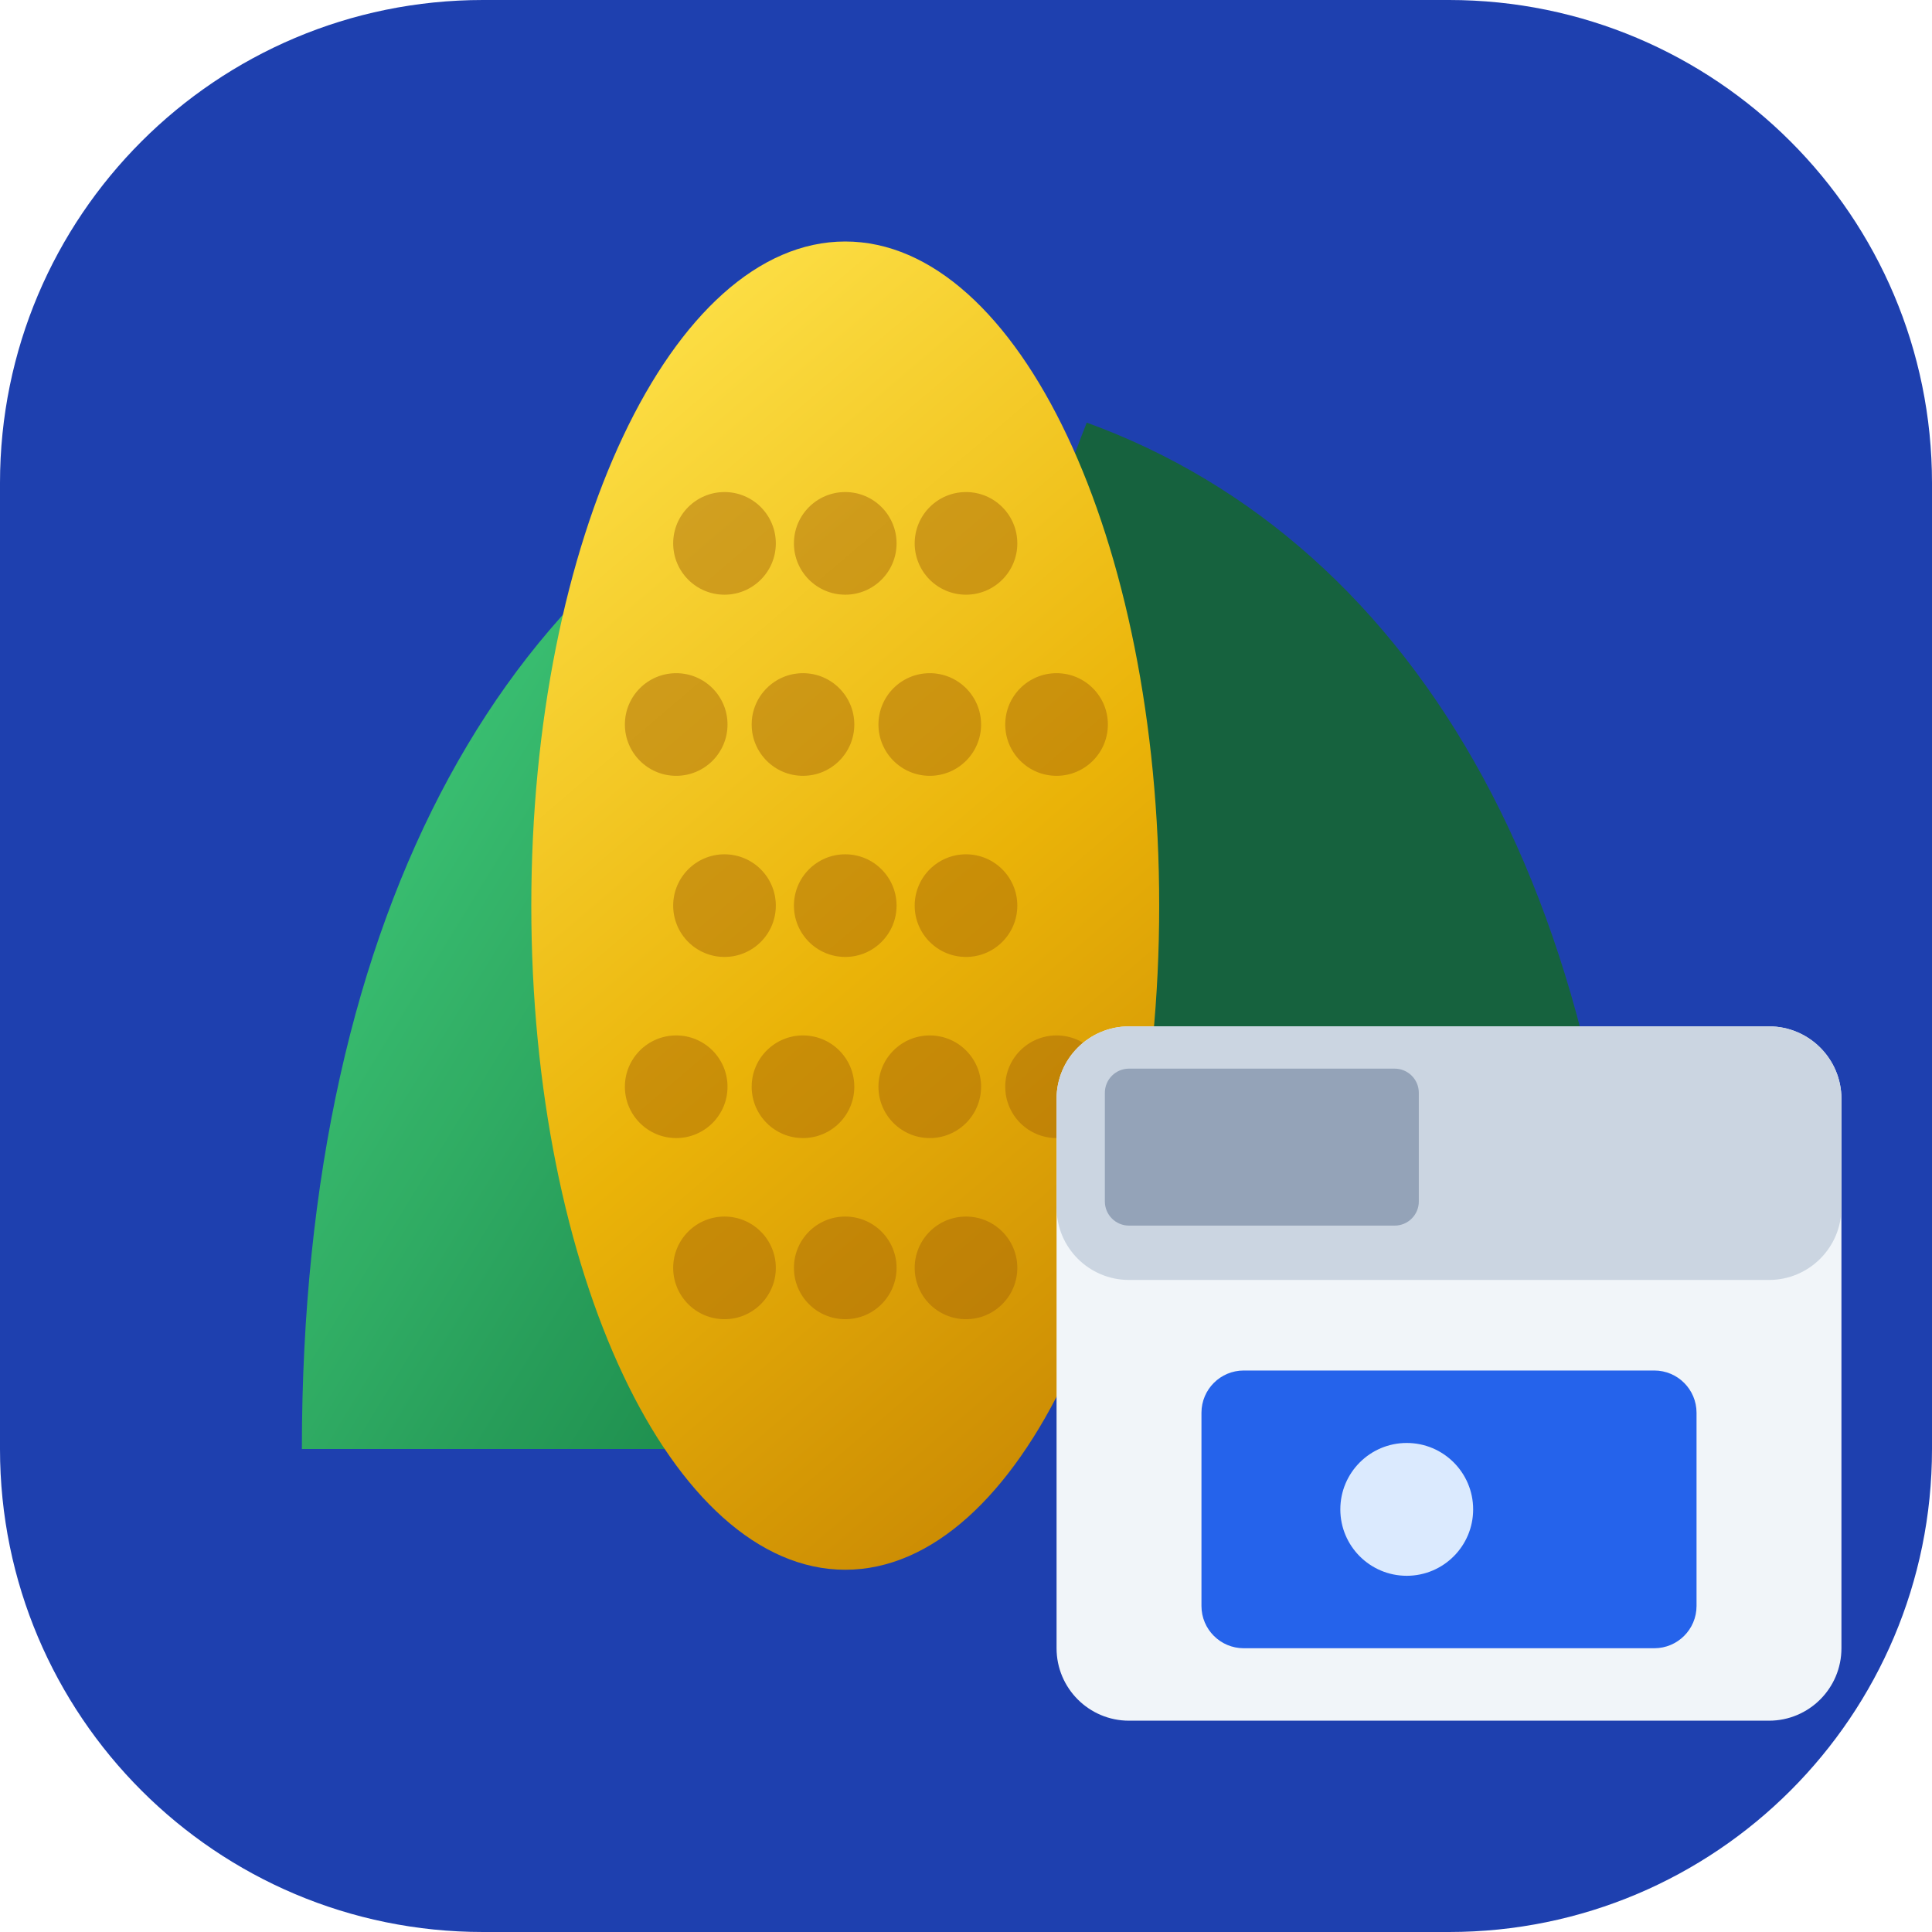
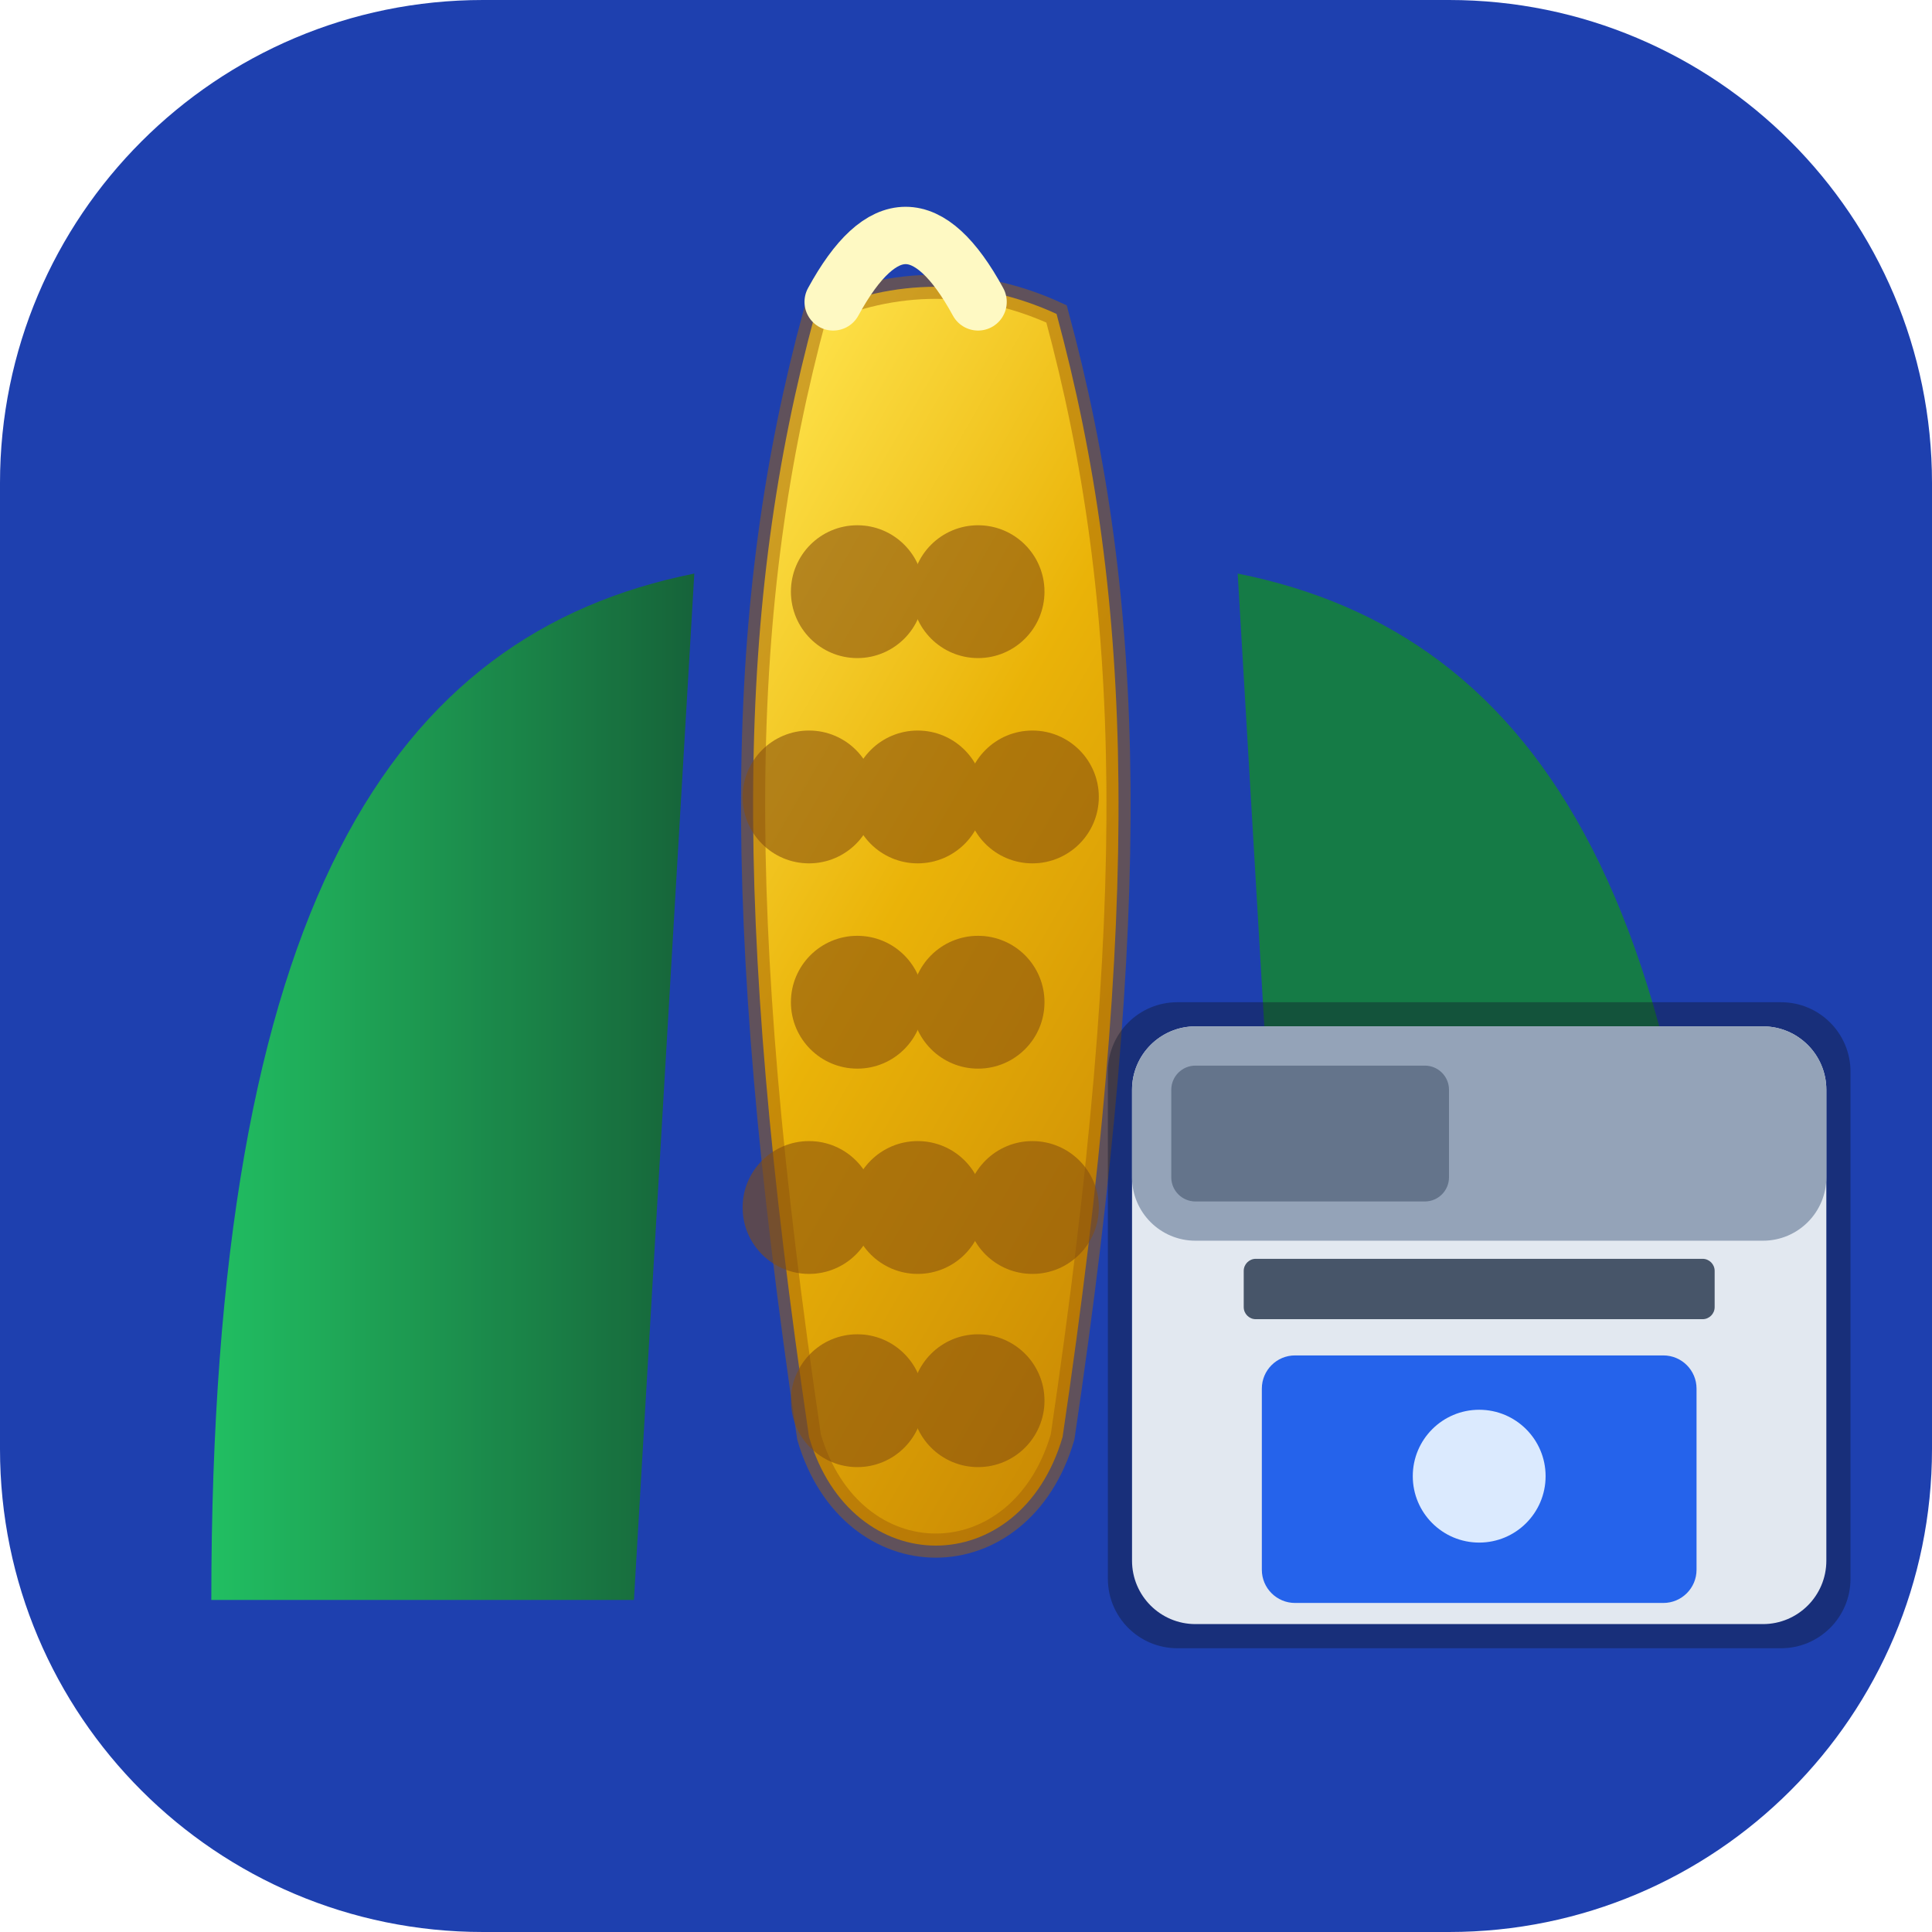
<svg xmlns="http://www.w3.org/2000/svg" viewBox="0 0 32 32" aria-hidden="true">
  <defs>
-     <linearGradient id="cob" x1="30%" y1="0%" x2="70%" y2="100%">
+     <linearGradient id="cornGrad" x1="25%" y1="0%" x2="75%" y2="100%">
      <stop offset="0%" stop-color="#fde047" />
-       <stop offset="55%" stop-color="#eab308" />
+       <stop offset="45%" stop-color="#eab308" />
      <stop offset="100%" stop-color="#ca8a04" />
    </linearGradient>
-     <linearGradient id="husk" x1="0%" y1="0%" x2="100%" y2="100%">
-       <stop offset="0%" stop-color="#4ade80" />
-       <stop offset="100%" stop-color="#15803d" />
+     <linearGradient id="huskGrad" x1="0%" y1="50%" x2="100%" y2="50%">
+       <stop offset="0%" stop-color="#22c55e" />
+       <stop offset="100%" stop-color="#166534" />
    </linearGradient>
  </defs>
  <rect width="32" height="32" rx="8" fill="#1e40af" />
-   <path d="M5 24c0-9 3.5-15 9-17 2 5 2 11 0 17H5z" fill="url(#husk)" opacity="0.95" />
-   <path d="M27 24c0-9-3.5-15-9-17-2 5-2 11 0 17h9z" fill="#166534" opacity="0.92" />
-   <ellipse cx="14" cy="15" rx="5.2" ry="11" fill="url(#cob)" />
-   <g fill="#a16207" opacity="0.45">
-     <circle cx="12" cy="9" r="0.85" />
-     <circle cx="14" cy="9" r="0.85" />
-     <circle cx="16" cy="9" r="0.85" />
-     <circle cx="11.2" cy="12" r="0.85" />
-     <circle cx="13.3" cy="12" r="0.85" />
-     <circle cx="15.4" cy="12" r="0.85" />
-     <circle cx="17.5" cy="12" r="0.85" />
-     <circle cx="12" cy="15" r="0.85" />
-     <circle cx="14" cy="15" r="0.85" />
-     <circle cx="16" cy="15" r="0.85" />
-     <circle cx="11.2" cy="18" r="0.85" />
-     <circle cx="13.3" cy="18" r="0.85" />
-     <circle cx="15.4" cy="18" r="0.85" />
-     <circle cx="17.5" cy="18" r="0.85" />
-     <circle cx="12" cy="21" r="0.85" />
-     <circle cx="14" cy="21" r="0.85" />
-     <circle cx="16" cy="21" r="0.85" />
+   <path d="M3.5 26.5 C3.5 15 6.5 10.5 11.5 9.5 L10.5 26.5 Z" fill="url(#huskGrad)" opacity="0.95" />
+   <path d="M28.5 26.5 C28.5 15 25.5 10.5 20.5 9.5 L21.5 26.5 Z" fill="#15803d" opacity="0.92" />
+   <path d="M 13.5 5.2        C 14.8 4.6 16.2 4.6 17.5 5.2        C 18.8 10 18.9 15 17.6 23.8        C 16.9 26.2 14.1 26.2 13.4 23.8        C 12.1 15 12.2 10 13.5 5.2 Z" fill="url(#cornGrad)" />
+   <path d="M 13.5 5.2 C 14.8 4.6 16.2 4.6 17.5 5.2 C 18.8 10 18.9 15 17.6 23.8 C 16.9 26.2 14.1 26.2 13.4 23.8 C 12.1 15 12.2 10 13.5 5.2 Z" fill="none" stroke="#a16207" stroke-width="0.4" opacity="0.5" />
+   <path d="M13.8 5 Q15 2.8 16.2 5" fill="none" stroke="#fef9c3" stroke-width="0.95" stroke-linecap="round" />
+   <g fill="#854d0e" opacity="0.58">
+     <circle cx="14.2" cy="9.8" r="1.1" />
+     <circle cx="16.2" cy="9.8" r="1.1" />
+     <circle cx="13.4" cy="13.2" r="1.1" />
+     <circle cx="15.2" cy="13.2" r="1.1" />
+     <circle cx="17.1" cy="13.2" r="1.1" />
+     <circle cx="14.2" cy="16.6" r="1.1" />
+     <circle cx="16.2" cy="16.6" r="1.1" />
+     <circle cx="13.4" cy="20" r="1.1" />
+     <circle cx="15.2" cy="20" r="1.1" />
+     <circle cx="17.1" cy="20" r="1.1" />
+     <circle cx="14.2" cy="23.2" r="1.1" />
+     <circle cx="16.2" cy="23.2" r="1.1" />
  </g>
-   <g transform="translate(17.5 15.5)">
-     <rect x="0" y="1.5" width="13" height="11.5" rx="1.2" fill="#f1f5f9" />
-     <rect x="0" y="1.5" width="13" height="4.2" rx="1.2" fill="#cbd5e1" />
-     <rect x="0.8" y="2.2" width="5.2" height="2.6" rx="0.4" fill="#94a3b8" />
-     <rect x="2.4" y="7.2" width="8.2" height="4.6" rx="0.7" fill="#2563eb" />
-     <circle cx="5.8" cy="9.5" r="1.1" fill="#dbeafe" />
+   <g transform="translate(18.75 17)">
+     <rect x="-0.4" y="-0.4" width="12.3" height="10.7" rx="1.15" fill="#0f172a" opacity="0.4" />
+     <rect x="0" y="0" width="11.5" height="9.9" rx="1.05" fill="#e2e8f0" />
+     <rect x="0" y="0" width="11.5" height="3.55" rx="1.05" fill="#94a3b8" />
+     <rect x="0.65" y="0.65" width="4.6" height="2.25" rx="0.4" fill="#64748b" />
+     <rect x="1.85" y="3.85" width="7.8" height="1" rx="0.2" fill="#475569" />
+     <rect x="2.15" y="5.45" width="7.2" height="4.1" rx="0.55" fill="#2563eb" />
+     <circle cx="5.75" cy="7.45" r="1.1" fill="#dbeafe" />
  </g>
</svg>
